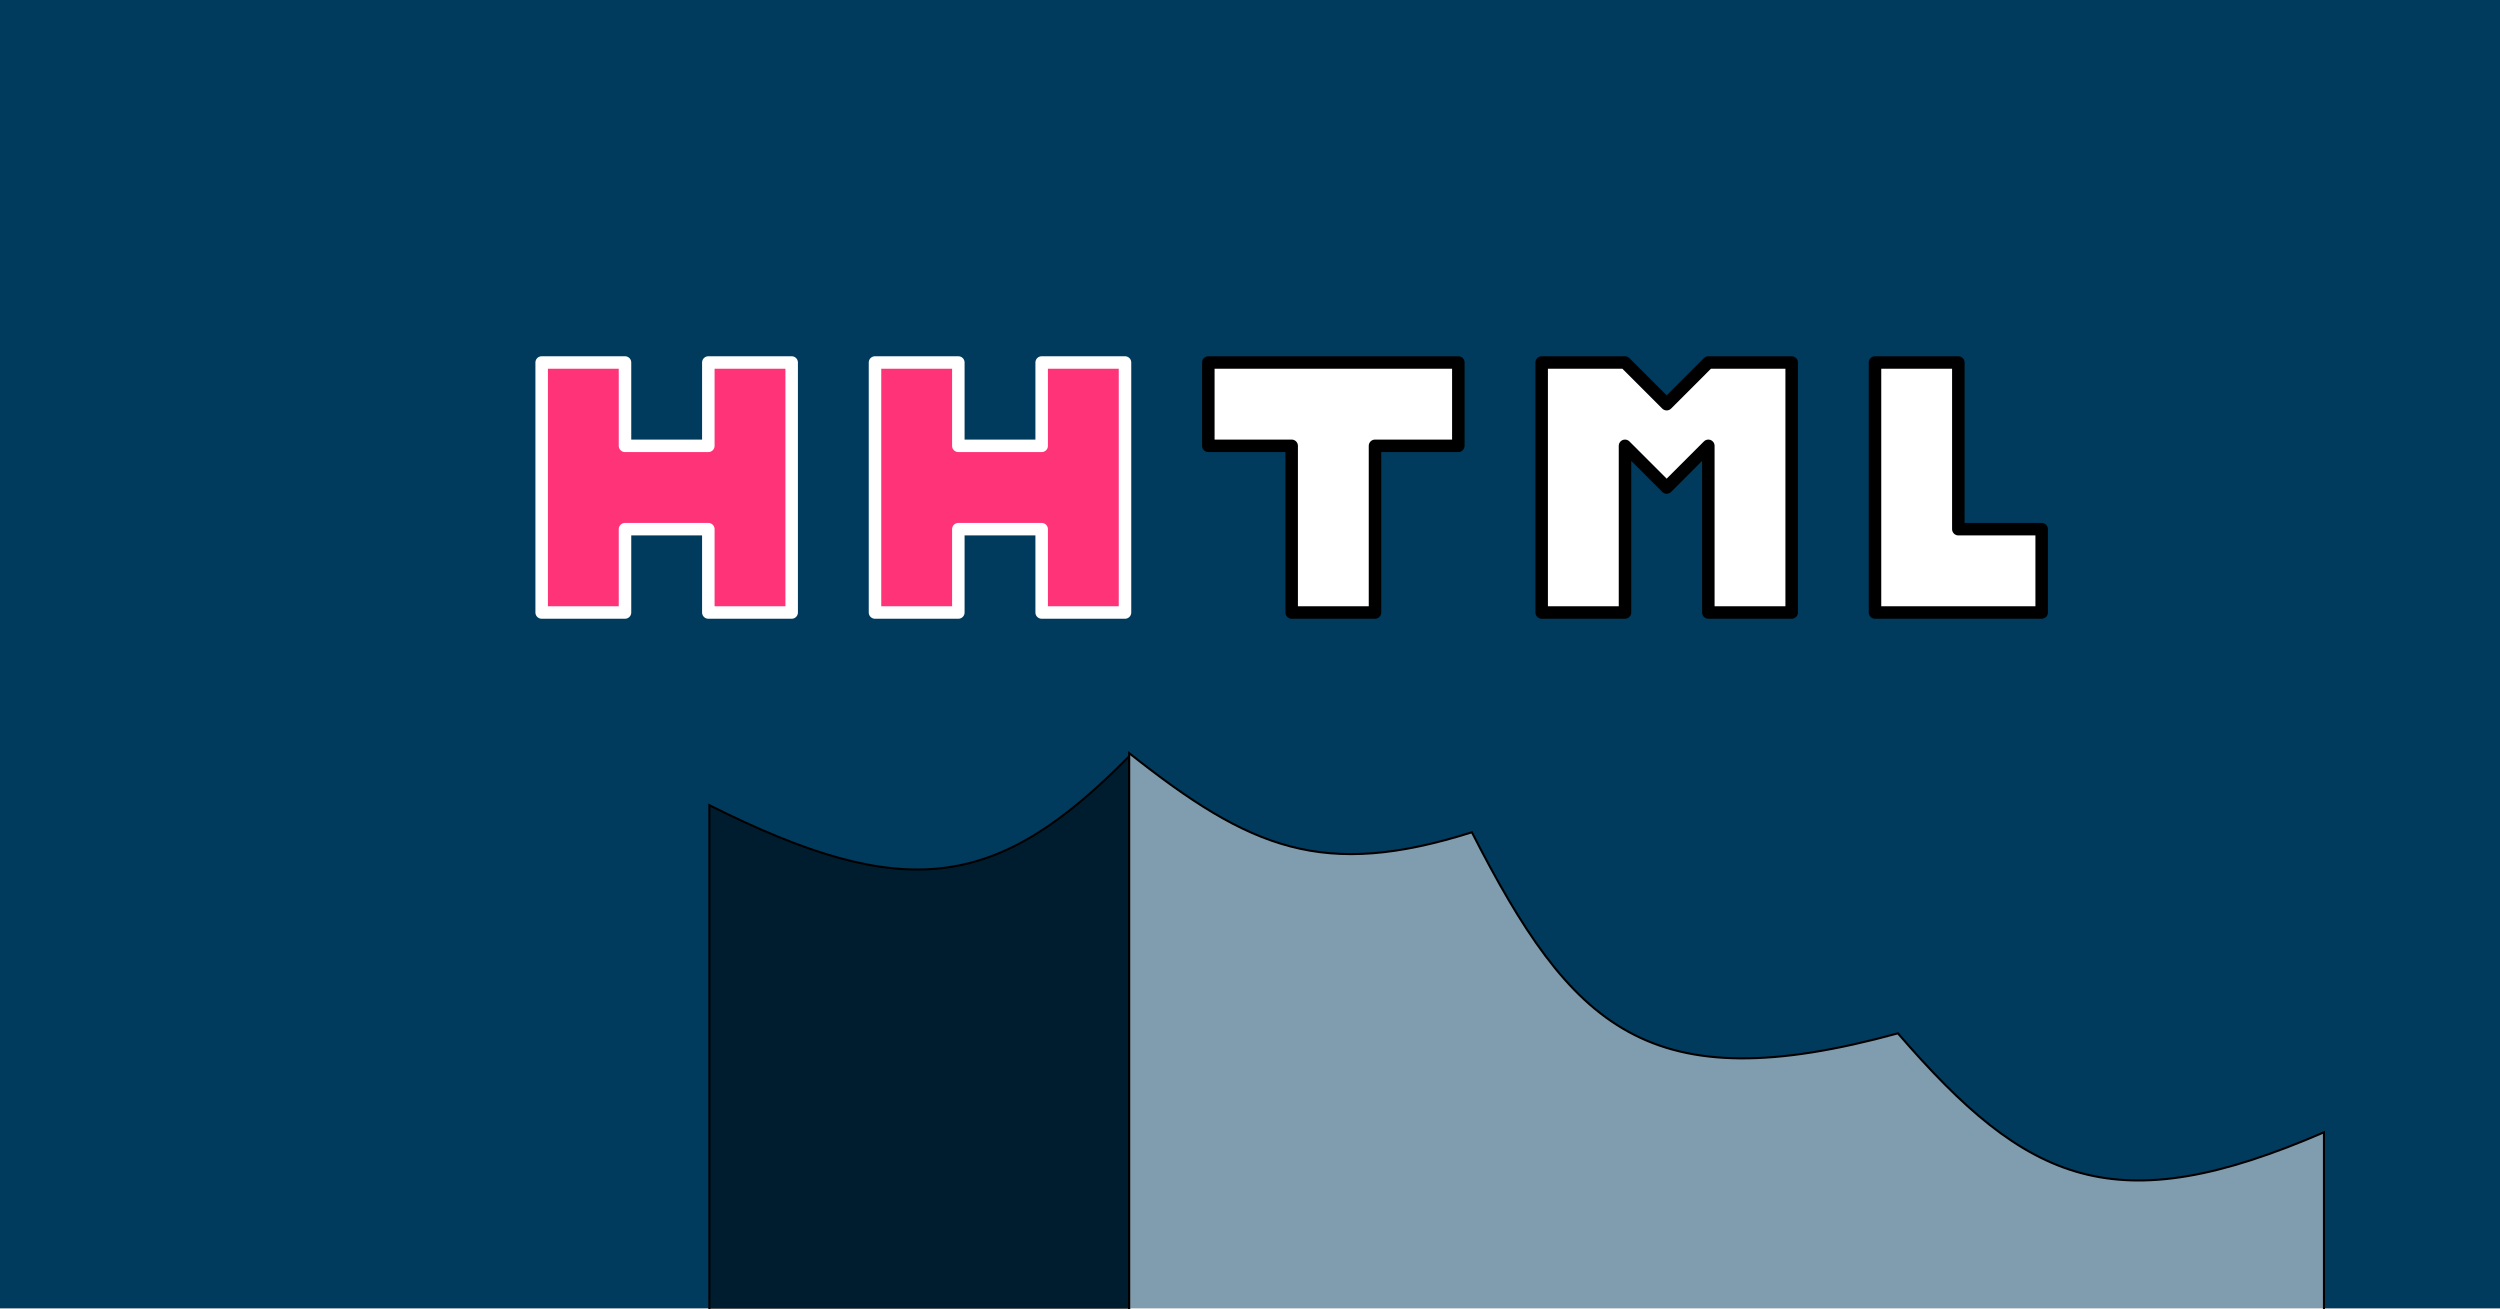
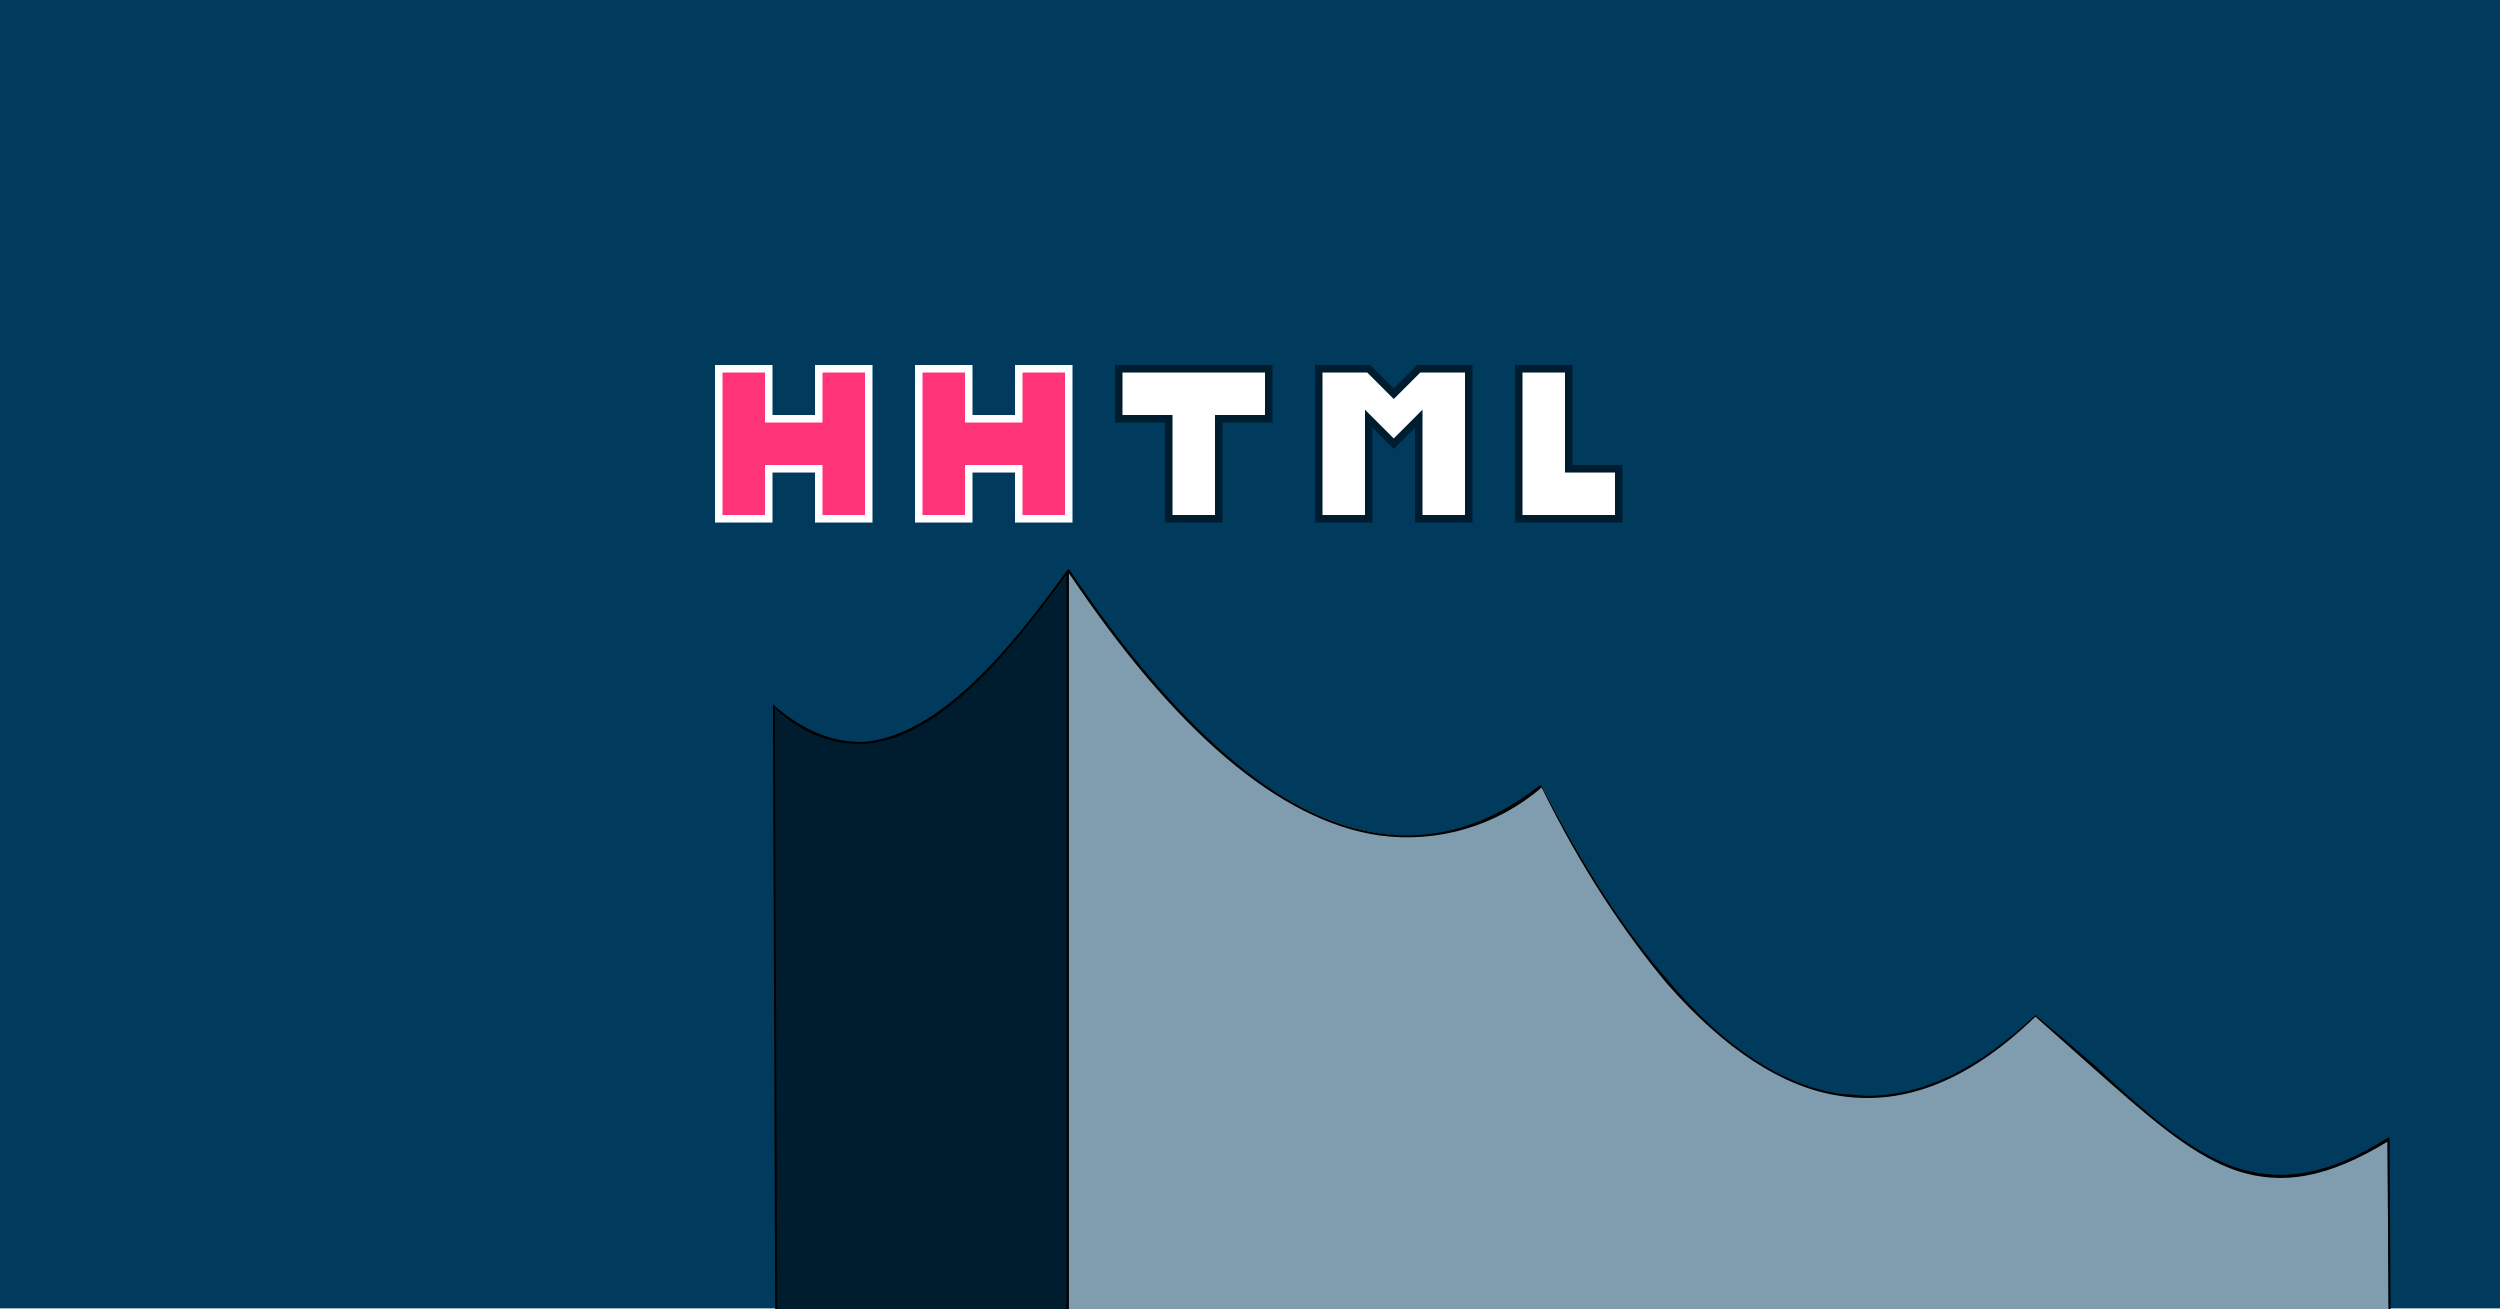
- <svg xmlns="http://www.w3.org/2000/svg" width="1200" height="628" viewBox="0 0 1200 628">
-   <rect width="1200" height="628" fill="#003b5e" />
-   <g transform="translate(340 360)">
-     <path fill-opacity="0.5" fill="#000" stroke="#000" d="M202 3C138.361 67.687 94.433 73.533.5 26.5V571H202V3Z" />
-     <path fill-opacity="0.5" fill="#fff" stroke="#000" d="M366.5 39.5c-71.243 22.482-106.161 8.3-164.5-38v569h573.5v-387C675.154 226.927 633.152 208.137 571 136c-120.056 32.931-156.585-2.686-204.5-96.5Z" />
-   </g>
-   <g transform="translate(600 314) scale(4)">
-     <g transform-origin="center" transform="translate(-95 -45)" fill="none" stroke="#fff" stroke-linejoin="round" stroke-linecap="round" stroke-width="1.5">
-       <path fill="#f37" stroke="#fff" d="M10 10 h10 v10 h10 v-10 h10 v30 h-10 v-10 h-10 v10 h-10z" />
-       <path fill="#f37" stroke="#fff" d="M50 10 h10 v10 h10 v-10 h10 v30 h-10 v-10 h-10 v10 h-10z" />
-       <path fill="#fff" stroke="#000" d="M90 10 h30 v10 h-10 v20 h-10 v-20 h-10z" />
-       <path fill="#fff" stroke="#000" d="M130 10 h10 l5 5 l5 -5 h10 v30 h-10 v-20 l-5 5 l-5 -5 v20 h-10z" />
-       <path fill="#fff" stroke="#000" d="M170 10 h10 v20 h10 v10 h-20z" />
-     </g>
-   </g>
+ <svg xmlns="http://www.w3.org/2000/svg" width="1200" height="628" viewBox="-300 0 1200 628">
+   <rect width="1200" height="628" x="-300" fill="#003b5e" />
+   <path fill="#003b5e" d="M0 0h512v512H0z" />
+   <path fill="#001d2f" d="M213 275c-40 54-91 111-141 64l1 532h140V275z" />
+   <path d="M213 872H73v-1l-2-533 1 1c14 12 29 18 44 17 35-4 68-43 96-82l1-1v599zm-139-1h138V276c-28 38-61 78-96 81-15 1-30-4-44-17l2 531z" />
+   <path fill="#809daf" d="M440 377c-70 56-150 12-227-103v597l635-1-2-324c-71 46-102-1-169-59-103 103-189-16-237-110z" />
+   <path d="M212 872V275l1-2c51 76 101 120 149 127 27 4 53-4 77-23h1c20 39 40 70 61 94 27 32 55 50 82 54l13 1c27 0 54-13 81-39v-1 1l28 24c25 23 45 41 67 49 23 8 46 4 74-14h1v1l2 324-637 1zm1-597v596l635-1-2-322c-28 17-51 22-75 13-21-8-41-26-67-49l-27-24c-31 30-62 43-94 38-27-4-55-22-83-54-20-24-41-55-60-94a99 99 0 0 1-78 23c-48-7-98-50-149-126z" />
+   <path fill="#f37" stroke="#fff" stroke-linecap="round" stroke-miterlimit="23" stroke-width="3.6" d="M45 177h24v24h24v-24h24v72H93v-24H69v24H45v-72zm96 0h24v24h24v-24h24v72h-24v-24h-24v24h-24v-72z" />
+   <path fill="#fff" stroke="#001d2f" stroke-linecap="round" stroke-miterlimit="23" stroke-width="3.6" d="M237 177h72v24h-24v48h-24v-48h-24v-24zm96 0h24l12 12 12-12h24v72h-24v-48l-12 12-12-12v48h-24v-72zm96 0h24v48h24v24h-48v-72z" />
</svg>
